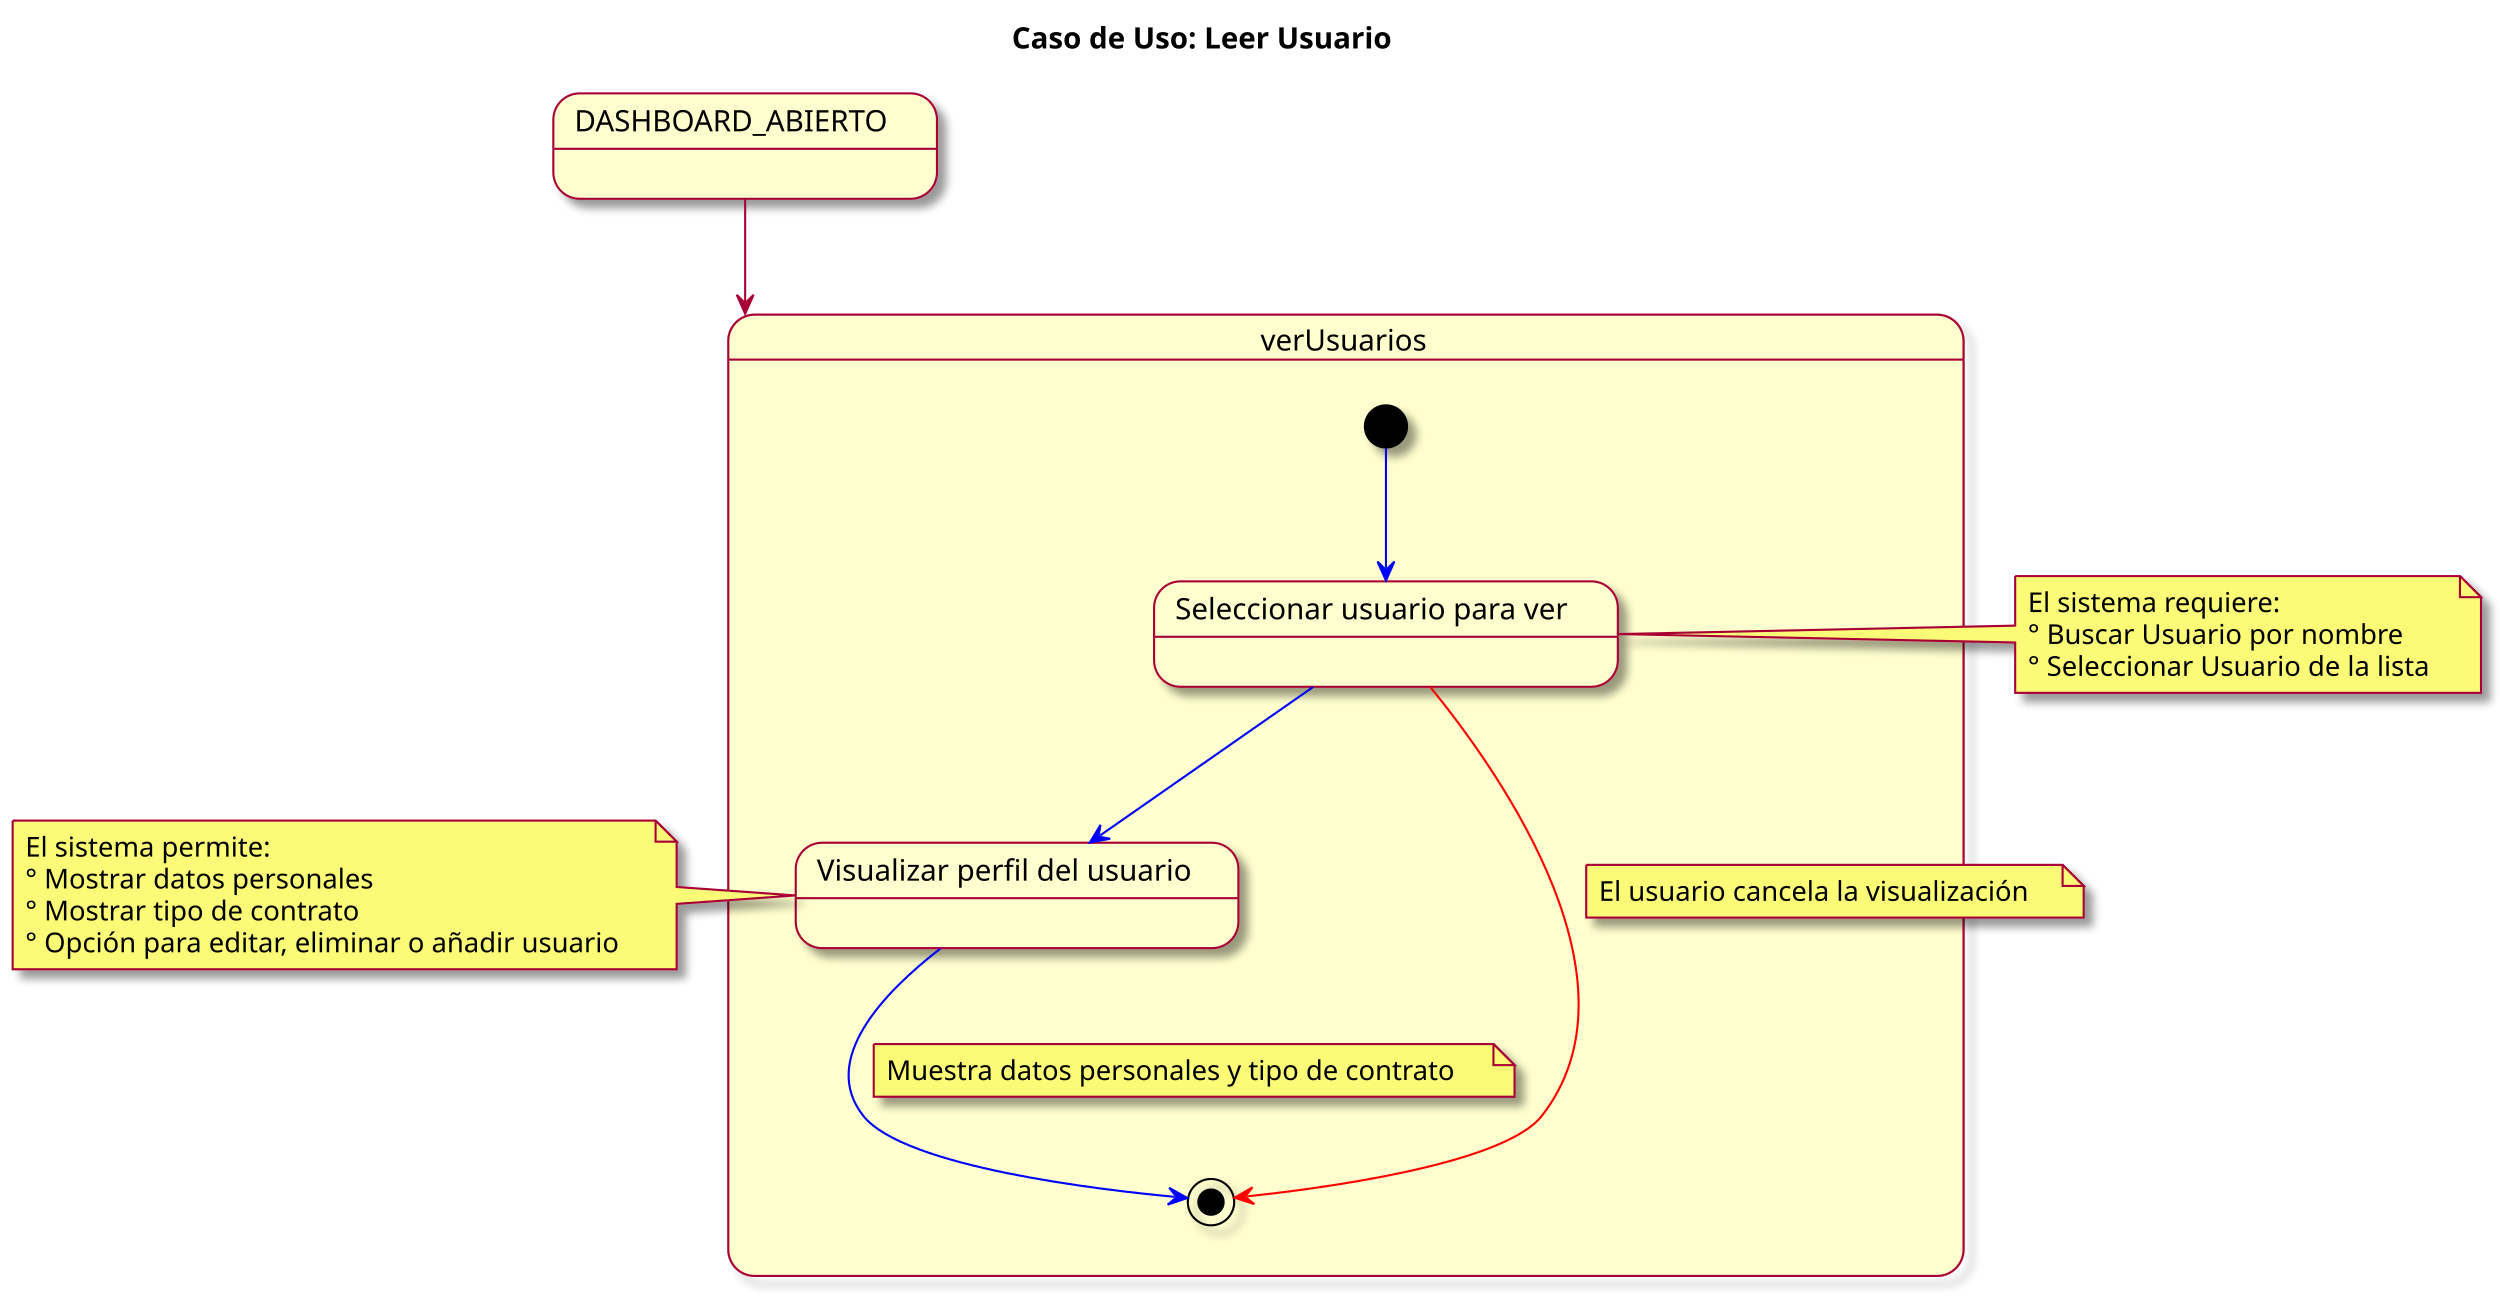
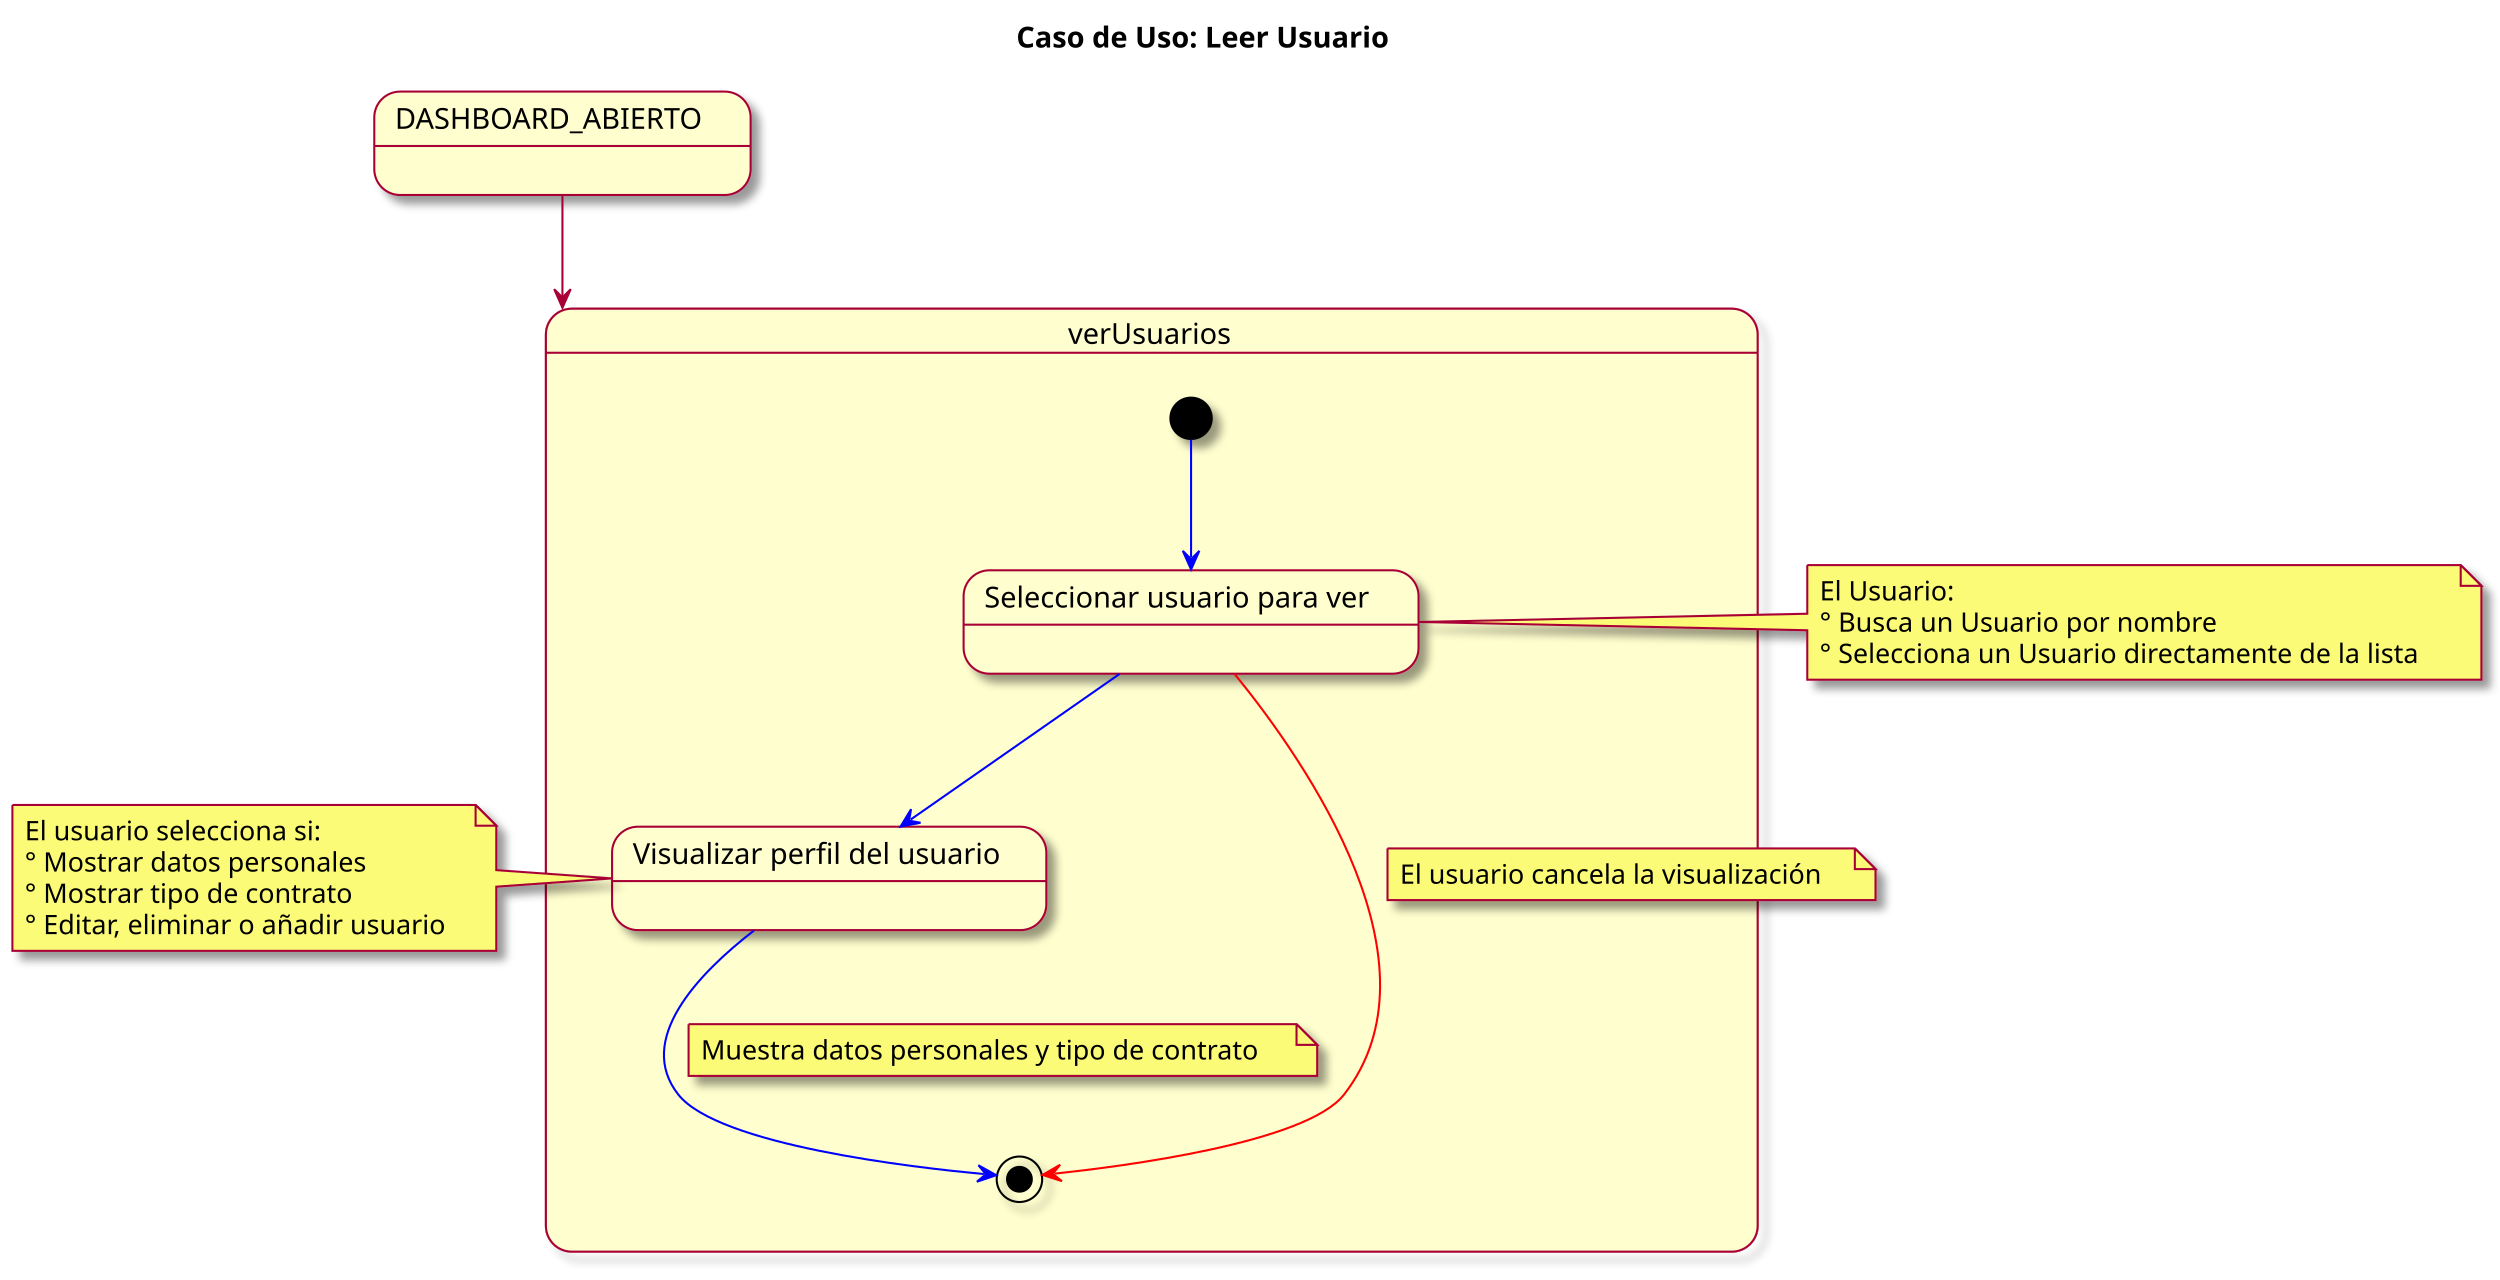
- <svg xmlns="http://www.w3.org/2000/svg" contentStyleType="text/css" height="619px" preserveAspectRatio="none" style="width:1186px;height:619px;background:#FFFFFF;" version="1.1" viewBox="0 0 1186 619" width="1186px" zoomAndPan="magnify">
+ <svg xmlns="http://www.w3.org/2000/svg" contentStyleType="text/css" height="619px" preserveAspectRatio="none" style="width:1209px;height:619px;background:#FFFFFF;" version="1.1" viewBox="0 0 1209 619" width="1209px" zoomAndPan="magnify">
  <defs>
-     <filter height="300%" id="f50i1sxgd4mvd" width="300%" x="-1" y="-1">
+     <filter height="300%" id="fjzojle12d2wy" width="300%" x="-1" y="-1">
      <feGaussianBlur result="blurOut" stdDeviation="2.0" />
      <feColorMatrix in="blurOut" result="blurOut2" type="matrix" values="0 0 0 0 0 0 0 0 0 0 0 0 0 0 0 0 0 0 .4 0" />
      <feOffset dx="4.0" dy="4.0" in="blurOut2" result="blurOut3" />
      <feBlend in="SourceGraphic" in2="blurOut3" mode="normal" />
    </filter>
  </defs>
  <g>
-     <text fill="#000000" font-family="sans-serif" font-size="14" font-weight="bold" lengthAdjust="spacing" textLength="210" x="480" y="22.995">Caso de Uso: Leer Usuario</text>
+     <text fill="#000000" font-family="sans-serif" font-size="14" font-weight="bold" lengthAdjust="spacing" textLength="210" x="491.5" y="22.995">Caso de Uso: Leer Usuario</text>
    <g id="cluster_verUsuarios">
-       <rect fill="none" filter="url(#f50i1sxgd4mvd)" height="456" rx="12.5" ry="12.5" style="stroke:#A80036;stroke-width:1.0;" width="586" x="345.5" y="149.297" />
-       <path d="M358,149.297 L919,149.297 A12.5,12.5 0 0 1 931.5,161.797 L931.5,170.594 L345.5,170.594 L345.5,161.797 A12.5,12.5 0 0 1 358,149.297 " fill="#FEFECE" style="stroke:#FEFECE;stroke-width:1.0;" />
-       <path d="M345.5,170.594 L931.5,170.594 L931.5,592.797 A12.5,12.5 0 0 1 919,605.297 L358,605.297 A12.5,12.5 0 0 1 345.5,592.797 L345.5,170.594 " fill="#FEFECE" style="stroke:#FEFECE;stroke-width:1.0;" />
-       <rect fill="none" height="456" rx="12.5" ry="12.5" style="stroke:#A80036;stroke-width:1.0;" width="586" x="345.5" y="149.297" />
-       <line style="stroke:#A80036;stroke-width:1.0;" x1="345.5" x2="931.5" y1="170.594" y2="170.594" />
-       <text fill="#000000" font-family="sans-serif" font-size="14" lengthAdjust="spacing" textLength="81" x="598" y="166.292">verUsuarios</text>
+       <rect fill="none" filter="url(#fjzojle12d2wy)" height="456" rx="12.5" ry="12.5" style="stroke:#A80036;stroke-width:1.0;" width="586" x="264" y="149.297" />
+       <path d="M276.5,149.297 L837.5,149.297 A12.5,12.5 0 0 1 850,161.797 L850,170.594 L264,170.594 L264,161.797 A12.5,12.5 0 0 1 276.5,149.297 " fill="#FEFECE" style="stroke:#FEFECE;stroke-width:1.0;" />
+       <path d="M264,170.594 L850,170.594 L850,592.797 A12.5,12.5 0 0 1 837.5,605.297 L276.5,605.297 A12.5,12.5 0 0 1 264,592.797 L264,170.594 " fill="#FEFECE" style="stroke:#FEFECE;stroke-width:1.0;" />
+       <rect fill="none" height="456" rx="12.5" ry="12.5" style="stroke:#A80036;stroke-width:1.0;" width="586" x="264" y="149.297" />
+       <line style="stroke:#A80036;stroke-width:1.0;" x1="264" x2="850" y1="170.594" y2="170.594" />
+       <text fill="#000000" font-family="sans-serif" font-size="14" lengthAdjust="spacing" textLength="81" x="516.5" y="166.292">verUsuarios</text>
    </g>
-     <ellipse cx="657.5" cy="202.297" fill="#000000" filter="url(#f50i1sxgd4mvd)" rx="10" ry="10" style="stroke:#000000;stroke-width:1.0;" />
+     <ellipse cx="576" cy="202.297" fill="#000000" filter="url(#fjzojle12d2wy)" rx="10" ry="10" style="stroke:#000000;stroke-width:1.0;" />
    <g id="verUsuarios.seleccionarUsuario">
-       <rect fill="#FEFECE" filter="url(#f50i1sxgd4mvd)" height="50" rx="12.5" ry="12.5" style="stroke:#A80036;stroke-width:1.0;" width="220" x="547.5" y="275.797" />
-       <line style="stroke:#A80036;stroke-width:1.0;" x1="547.5" x2="767.5" y1="302.094" y2="302.094" />
-       <text fill="#000000" font-family="sans-serif" font-size="14" lengthAdjust="spacing" textLength="200" x="557.5" y="293.792">Seleccionar usuario para ver</text>
+       <rect fill="#FEFECE" filter="url(#fjzojle12d2wy)" height="50" rx="12.5" ry="12.5" style="stroke:#A80036;stroke-width:1.0;" width="220" x="466" y="275.797" />
+       <line style="stroke:#A80036;stroke-width:1.0;" x1="466" x2="686" y1="302.094" y2="302.094" />
+       <text fill="#000000" font-family="sans-serif" font-size="14" lengthAdjust="spacing" textLength="200" x="476" y="293.792">Seleccionar usuario para ver</text>
    </g>
    <g id="verUsuarios.visualizarPerfil">
-       <rect fill="#FEFECE" filter="url(#f50i1sxgd4mvd)" height="50" rx="12.5" ry="12.5" style="stroke:#A80036;stroke-width:1.0;" width="210" x="377.5" y="399.797" />
-       <line style="stroke:#A80036;stroke-width:1.0;" x1="377.5" x2="587.5" y1="426.094" y2="426.094" />
-       <text fill="#000000" font-family="sans-serif" font-size="14" lengthAdjust="spacing" textLength="190" x="387.5" y="417.792">Visualizar perfil del usuario</text>
+       <rect fill="#FEFECE" filter="url(#fjzojle12d2wy)" height="50" rx="12.5" ry="12.5" style="stroke:#A80036;stroke-width:1.0;" width="210" x="296" y="399.797" />
+       <line style="stroke:#A80036;stroke-width:1.0;" x1="296" x2="506" y1="426.094" y2="426.094" />
+       <text fill="#000000" font-family="sans-serif" font-size="14" lengthAdjust="spacing" textLength="190" x="306" y="417.792">Visualizar perfil del usuario</text>
    </g>
-     <ellipse cx="574.5" cy="570.297" fill="none" filter="url(#f50i1sxgd4mvd)" rx="11" ry="11" style="stroke:#000000;stroke-width:1.0;" />
-     <ellipse cx="574.5" cy="570.297" fill="#000000" rx="6" ry="6" style="stroke:#000000;stroke-width:1.0;" />
+     <ellipse cx="493" cy="570.297" fill="none" filter="url(#fjzojle12d2wy)" rx="11" ry="11" style="stroke:#000000;stroke-width:1.0;" />
+     <ellipse cx="493" cy="570.297" fill="#000000" rx="6" ry="6" style="stroke:#000000;stroke-width:1.0;" />
    <g id="DASHBOARD_ABIERTO">
-       <rect fill="#FEFECE" filter="url(#f50i1sxgd4mvd)" height="50" rx="12.5" ry="12.5" style="stroke:#A80036;stroke-width:1.0;" width="182" x="262.5" y="44.297" />
-       <line style="stroke:#A80036;stroke-width:1.0;" x1="262.5" x2="444.5" y1="70.594" y2="70.594" />
-       <text fill="#000000" font-family="sans-serif" font-size="14" lengthAdjust="spacing" textLength="162" x="272.5" y="62.292">DASHBOARD_ABIERTO</text>
+       <rect fill="#FEFECE" filter="url(#fjzojle12d2wy)" height="50" rx="12.5" ry="12.5" style="stroke:#A80036;stroke-width:1.0;" width="182" x="181" y="44.297" />
+       <line style="stroke:#A80036;stroke-width:1.0;" x1="181" x2="363" y1="70.594" y2="70.594" />
+       <text fill="#000000" font-family="sans-serif" font-size="14" lengthAdjust="spacing" textLength="162" x="191" y="62.292">DASHBOARD_ABIERTO</text>
    </g>
    <g id="elem_GMN13">
-       <path d="M6,389.297 L6,459.828 A0,0 0 0 0 6,459.828 L321,459.828 A0,0 0 0 0 321,459.828 L321,428.797 L377.232,424.797 L321,420.797 L321,399.297 L311,389.297 L6,389.297 A0,0 0 0 0 6,389.297 " fill="#FBFB77" filter="url(#f50i1sxgd4mvd)" style="stroke:#A80036;stroke-width:1.0;" />
-       <path d="M311,389.297 L311,399.297 L321,399.297 L311,389.297 " fill="#FBFB77" style="stroke:#A80036;stroke-width:1.0;" />
-       <text fill="#000000" font-family="sans-serif" font-size="13" lengthAdjust="spacing" textLength="125" x="12" y="406.364">El sistema permite:</text>
+       <path d="M6,389.297 L6,459.828 A0,0 0 0 0 6,459.828 L240,459.828 A0,0 0 0 0 240,459.828 L240,428.797 L295.979,424.797 L240,420.797 L240,399.297 L230,389.297 L6,389.297 A0,0 0 0 0 6,389.297 " fill="#FBFB77" filter="url(#fjzojle12d2wy)" style="stroke:#A80036;stroke-width:1.0;" />
+       <path d="M230,389.297 L230,399.297 L240,399.297 L230,389.297 " fill="#FBFB77" style="stroke:#A80036;stroke-width:1.0;" />
+       <text fill="#000000" font-family="sans-serif" font-size="13" lengthAdjust="spacing" textLength="152" x="12" y="406.364">El usuario selecciona si:</text>
      <text fill="#000000" font-family="sans-serif" font-size="13" lengthAdjust="spacing" textLength="172" x="12" y="421.497">° Mostrar datos personales</text>
      <text fill="#000000" font-family="sans-serif" font-size="13" lengthAdjust="spacing" textLength="164" x="12" y="436.629">° Mostrar tipo de contrato</text>
-       <text fill="#000000" font-family="sans-serif" font-size="13" lengthAdjust="spacing" textLength="294" x="12" y="451.762">° Opción para editar, eliminar o añadir usuario</text>
+       <text fill="#000000" font-family="sans-serif" font-size="13" lengthAdjust="spacing" textLength="213" x="12" y="451.762">° Editar, eliminar o añadir usuario</text>
    </g>
    <g id="elem_GMN16">
-       <path d="M956,273.297 L956,296.797 L767.738,300.797 L956,304.797 L956,328.695 A0,0 0 0 0 956,328.695 L1177,328.695 A0,0 0 0 0 1177,328.695 L1177,283.297 L1167,273.297 L956,273.297 A0,0 0 0 0 956,273.297 " fill="#FBFB77" filter="url(#f50i1sxgd4mvd)" style="stroke:#A80036;stroke-width:1.0;" />
-       <path d="M1167,273.297 L1167,283.297 L1177,283.297 L1167,273.297 " fill="#FBFB77" style="stroke:#A80036;stroke-width:1.0;" />
-       <text fill="#000000" font-family="sans-serif" font-size="13" lengthAdjust="spacing" textLength="128" x="962" y="290.364">El sistema requiere:</text>
-       <text fill="#000000" font-family="sans-serif" font-size="13" lengthAdjust="spacing" textLength="184" x="962" y="305.497">° Buscar Usuario por nombre</text>
-       <text fill="#000000" font-family="sans-serif" font-size="13" lengthAdjust="spacing" textLength="200" x="962" y="320.629">° Seleccionar Usuario de la lista</text>
+       <path d="M874,273.297 L874,296.797 L686.298,300.797 L874,304.797 L874,328.695 A0,0 0 0 0 874,328.695 L1200,328.695 A0,0 0 0 0 1200,328.695 L1200,283.297 L1190,273.297 L874,273.297 A0,0 0 0 0 874,273.297 " fill="#FBFB77" filter="url(#fjzojle12d2wy)" style="stroke:#A80036;stroke-width:1.0;" />
+       <path d="M1190,273.297 L1190,283.297 L1200,283.297 L1190,273.297 " fill="#FBFB77" style="stroke:#A80036;stroke-width:1.0;" />
+       <text fill="#000000" font-family="sans-serif" font-size="13" lengthAdjust="spacing" textLength="68" x="880" y="290.364">El Usuario:</text>
+       <text fill="#000000" font-family="sans-serif" font-size="13" lengthAdjust="spacing" textLength="199" x="880" y="305.497">° Busca un Usuario por nombre</text>
+       <text fill="#000000" font-family="sans-serif" font-size="13" lengthAdjust="spacing" textLength="305" x="880" y="320.629">° Selecciona un Usuario directamente de la lista</text>
    </g>
    <g id="link_DASHBOARD_ABIERTO_verUsuarios">
-       <path d="M353.5,94.324 C353.5,103.631 353.5,114.836 353.5,126.44 C353.5,132.243 353.5,138.145 353.5,143.96 C353.5,145.414 353.5,146.863 353.5,148.303 C353.5,148.483 353.5,142.662 353.5,142.842 " fill="none" id="DASHBOARD_ABIERTO-to-verUsuarios" style="stroke:#A80036;stroke-width:1.0;" />
-       <polygon fill="#A80036" points="353.5,148.842,357.5,139.842,353.5,143.842,349.5,139.842,353.5,148.842" style="stroke:#A80036;stroke-width:1.0;" />
+       <path d="M272,94.324 C272,103.631 272,114.836 272,126.44 C272,132.243 272,138.145 272,143.96 C272,145.414 272,146.863 272,148.303 C272,148.483 272,142.662 272,142.842 " fill="none" id="DASHBOARD_ABIERTO-to-verUsuarios" style="stroke:#A80036;stroke-width:1.0;" />
+       <polygon fill="#A80036" points="272,148.842,276,139.842,272,143.842,268,139.842,272,148.842" style="stroke:#A80036;stroke-width:1.0;" />
    </g>
    <g id="link_*start*verUsuarios_seleccionarUsuario">
-       <path d="M657.5,212.55 C657.5,226.891 657.5,248.96 657.5,269.399 " fill="none" id="*start*verUsuarios-to-seleccionarUsuario" style="stroke:#0000FF;stroke-width:1.0;" />
-       <polygon fill="#0000FF" points="657.5,275.399,661.5,266.399,657.5,270.399,653.5,266.399,657.5,275.399" style="stroke:#0000FF;stroke-width:1.0;" />
+       <path d="M576,212.55 C576,226.891 576,248.96 576,269.399 " fill="none" id="*start*verUsuarios-to-seleccionarUsuario" style="stroke:#0000FF;stroke-width:1.0;" />
+       <polygon fill="#0000FF" points="576,275.399,580,266.399,576,270.399,572,266.399,576,275.399" style="stroke:#0000FF;stroke-width:1.0;" />
    </g>
    <g id="link_seleccionarUsuario_visualizarPerfil">
-       <path d="M622.926,325.9 C592.246,347.289 552.583,374.94 521.925,396.312 " fill="none" id="seleccionarUsuario-to-visualizarPerfil" style="stroke:#0000FF;stroke-width:1.0;" />
-       <polygon fill="#0000FF" points="517.003,399.744,526.673,397.878,521.105,396.884,522.098,391.316,517.003,399.744" style="stroke:#0000FF;stroke-width:1.0;" />
+       <path d="M541.426,325.9 C510.746,347.289 471.083,374.94 440.425,396.312 " fill="none" id="seleccionarUsuario-to-visualizarPerfil" style="stroke:#0000FF;stroke-width:1.0;" />
+       <polygon fill="#0000FF" points="435.503,399.744,445.173,397.878,439.605,396.884,440.598,391.316,435.503,399.744" style="stroke:#0000FF;stroke-width:1.0;" />
    </g>
    <g id="link_visualizarPerfil_*end*verUsuarios">
-       <path d="M446.186,449.946 C418.642,471.257 388.769,502.94 409.5,529.297 C428.816,553.855 523.321,564.614 557.291,567.778 " fill="none" id="visualizarPerfil-to-*end*verUsuarios" style="stroke:#0000FF;stroke-width:1.0;" />
-       <polygon fill="#0000FF" points="563.265,568.335,554.675,563.517,558.287,567.871,553.933,571.483,563.265,568.335" style="stroke:#0000FF;stroke-width:1.0;" />
-       <path d="M414.5,495.297 L414.5,520.297 L718.5,520.297 L718.5,505.297 L708.5,495.297 L414.5,495.297 " fill="#FBFB77" filter="url(#f50i1sxgd4mvd)" style="stroke:#A80036;stroke-width:1.0;" />
-       <path d="M708.5,495.297 L708.5,505.297 L718.5,505.297 L708.5,495.297 " fill="#FBFB77" style="stroke:#A80036;stroke-width:1.0;" />
-       <text fill="#000000" font-family="sans-serif" font-size="13" lengthAdjust="spacing" textLength="283" x="420.5" y="512.364">Muestra datos personales y tipo de contrato</text>
+       <path d="M364.686,449.946 C337.142,471.257 307.269,502.94 328,529.297 C347.316,553.855 441.821,564.614 475.791,567.778 " fill="none" id="visualizarPerfil-to-*end*verUsuarios" style="stroke:#0000FF;stroke-width:1.0;" />
+       <polygon fill="#0000FF" points="481.765,568.335,473.175,563.517,476.787,567.871,472.433,571.483,481.765,568.335" style="stroke:#0000FF;stroke-width:1.0;" />
+       <path d="M333,495.297 L333,520.297 L637,520.297 L637,505.297 L627,495.297 L333,495.297 " fill="#FBFB77" filter="url(#fjzojle12d2wy)" style="stroke:#A80036;stroke-width:1.0;" />
+       <path d="M627,495.297 L627,505.297 L637,505.297 L627,495.297 " fill="#FBFB77" style="stroke:#A80036;stroke-width:1.0;" />
+       <text fill="#000000" font-family="sans-serif" font-size="13" lengthAdjust="spacing" textLength="283" x="339" y="512.364">Muestra datos personales y tipo de contrato</text>
    </g>
    <g id="link_seleccionarUsuario_*end*verUsuarios">
-       <path d="M678.52,325.885 C714.686,370.348 780.307,466.496 731.5,529.297 C713.29,552.728 624.408,564.073 591.626,567.561 " fill="none" id="seleccionarUsuario-to-*end*verUsuarios" style="stroke:#FF0000;stroke-width:1.0;" />
-       <polygon fill="#FF0000" points="585.66,568.196,595.033,571.221,590.632,567.667,594.186,563.266,585.66,568.196" style="stroke:#FF0000;stroke-width:1.0;" />
-       <path d="M752.5,410.297 L752.5,435.297 L988.5,435.297 L988.5,420.297 L978.5,410.297 L752.5,410.297 " fill="#FBFB77" filter="url(#f50i1sxgd4mvd)" style="stroke:#A80036;stroke-width:1.0;" />
-       <path d="M978.5,410.297 L978.5,420.297 L988.5,420.297 L978.5,410.297 " fill="#FBFB77" style="stroke:#A80036;stroke-width:1.0;" />
-       <text fill="#000000" font-family="sans-serif" font-size="13" lengthAdjust="spacing" textLength="215" x="758.5" y="427.364">El usuario cancela la visualización</text>
+       <path d="M597.02,325.885 C633.186,370.348 698.807,466.496 650,529.297 C631.79,552.728 542.908,564.073 510.126,567.561 " fill="none" id="seleccionarUsuario-to-*end*verUsuarios" style="stroke:#FF0000;stroke-width:1.0;" />
+       <polygon fill="#FF0000" points="504.16,568.196,513.533,571.221,509.132,567.667,512.686,563.266,504.16,568.196" style="stroke:#FF0000;stroke-width:1.0;" />
+       <path d="M671,410.297 L671,435.297 L907,435.297 L907,420.297 L897,410.297 L671,410.297 " fill="#FBFB77" filter="url(#fjzojle12d2wy)" style="stroke:#A80036;stroke-width:1.0;" />
+       <path d="M897,410.297 L897,420.297 L907,420.297 L897,410.297 " fill="#FBFB77" style="stroke:#A80036;stroke-width:1.0;" />
+       <text fill="#000000" font-family="sans-serif" font-size="13" lengthAdjust="spacing" textLength="215" x="677" y="427.364">El usuario cancela la visualización</text>
    </g>
  </g>
</svg>
